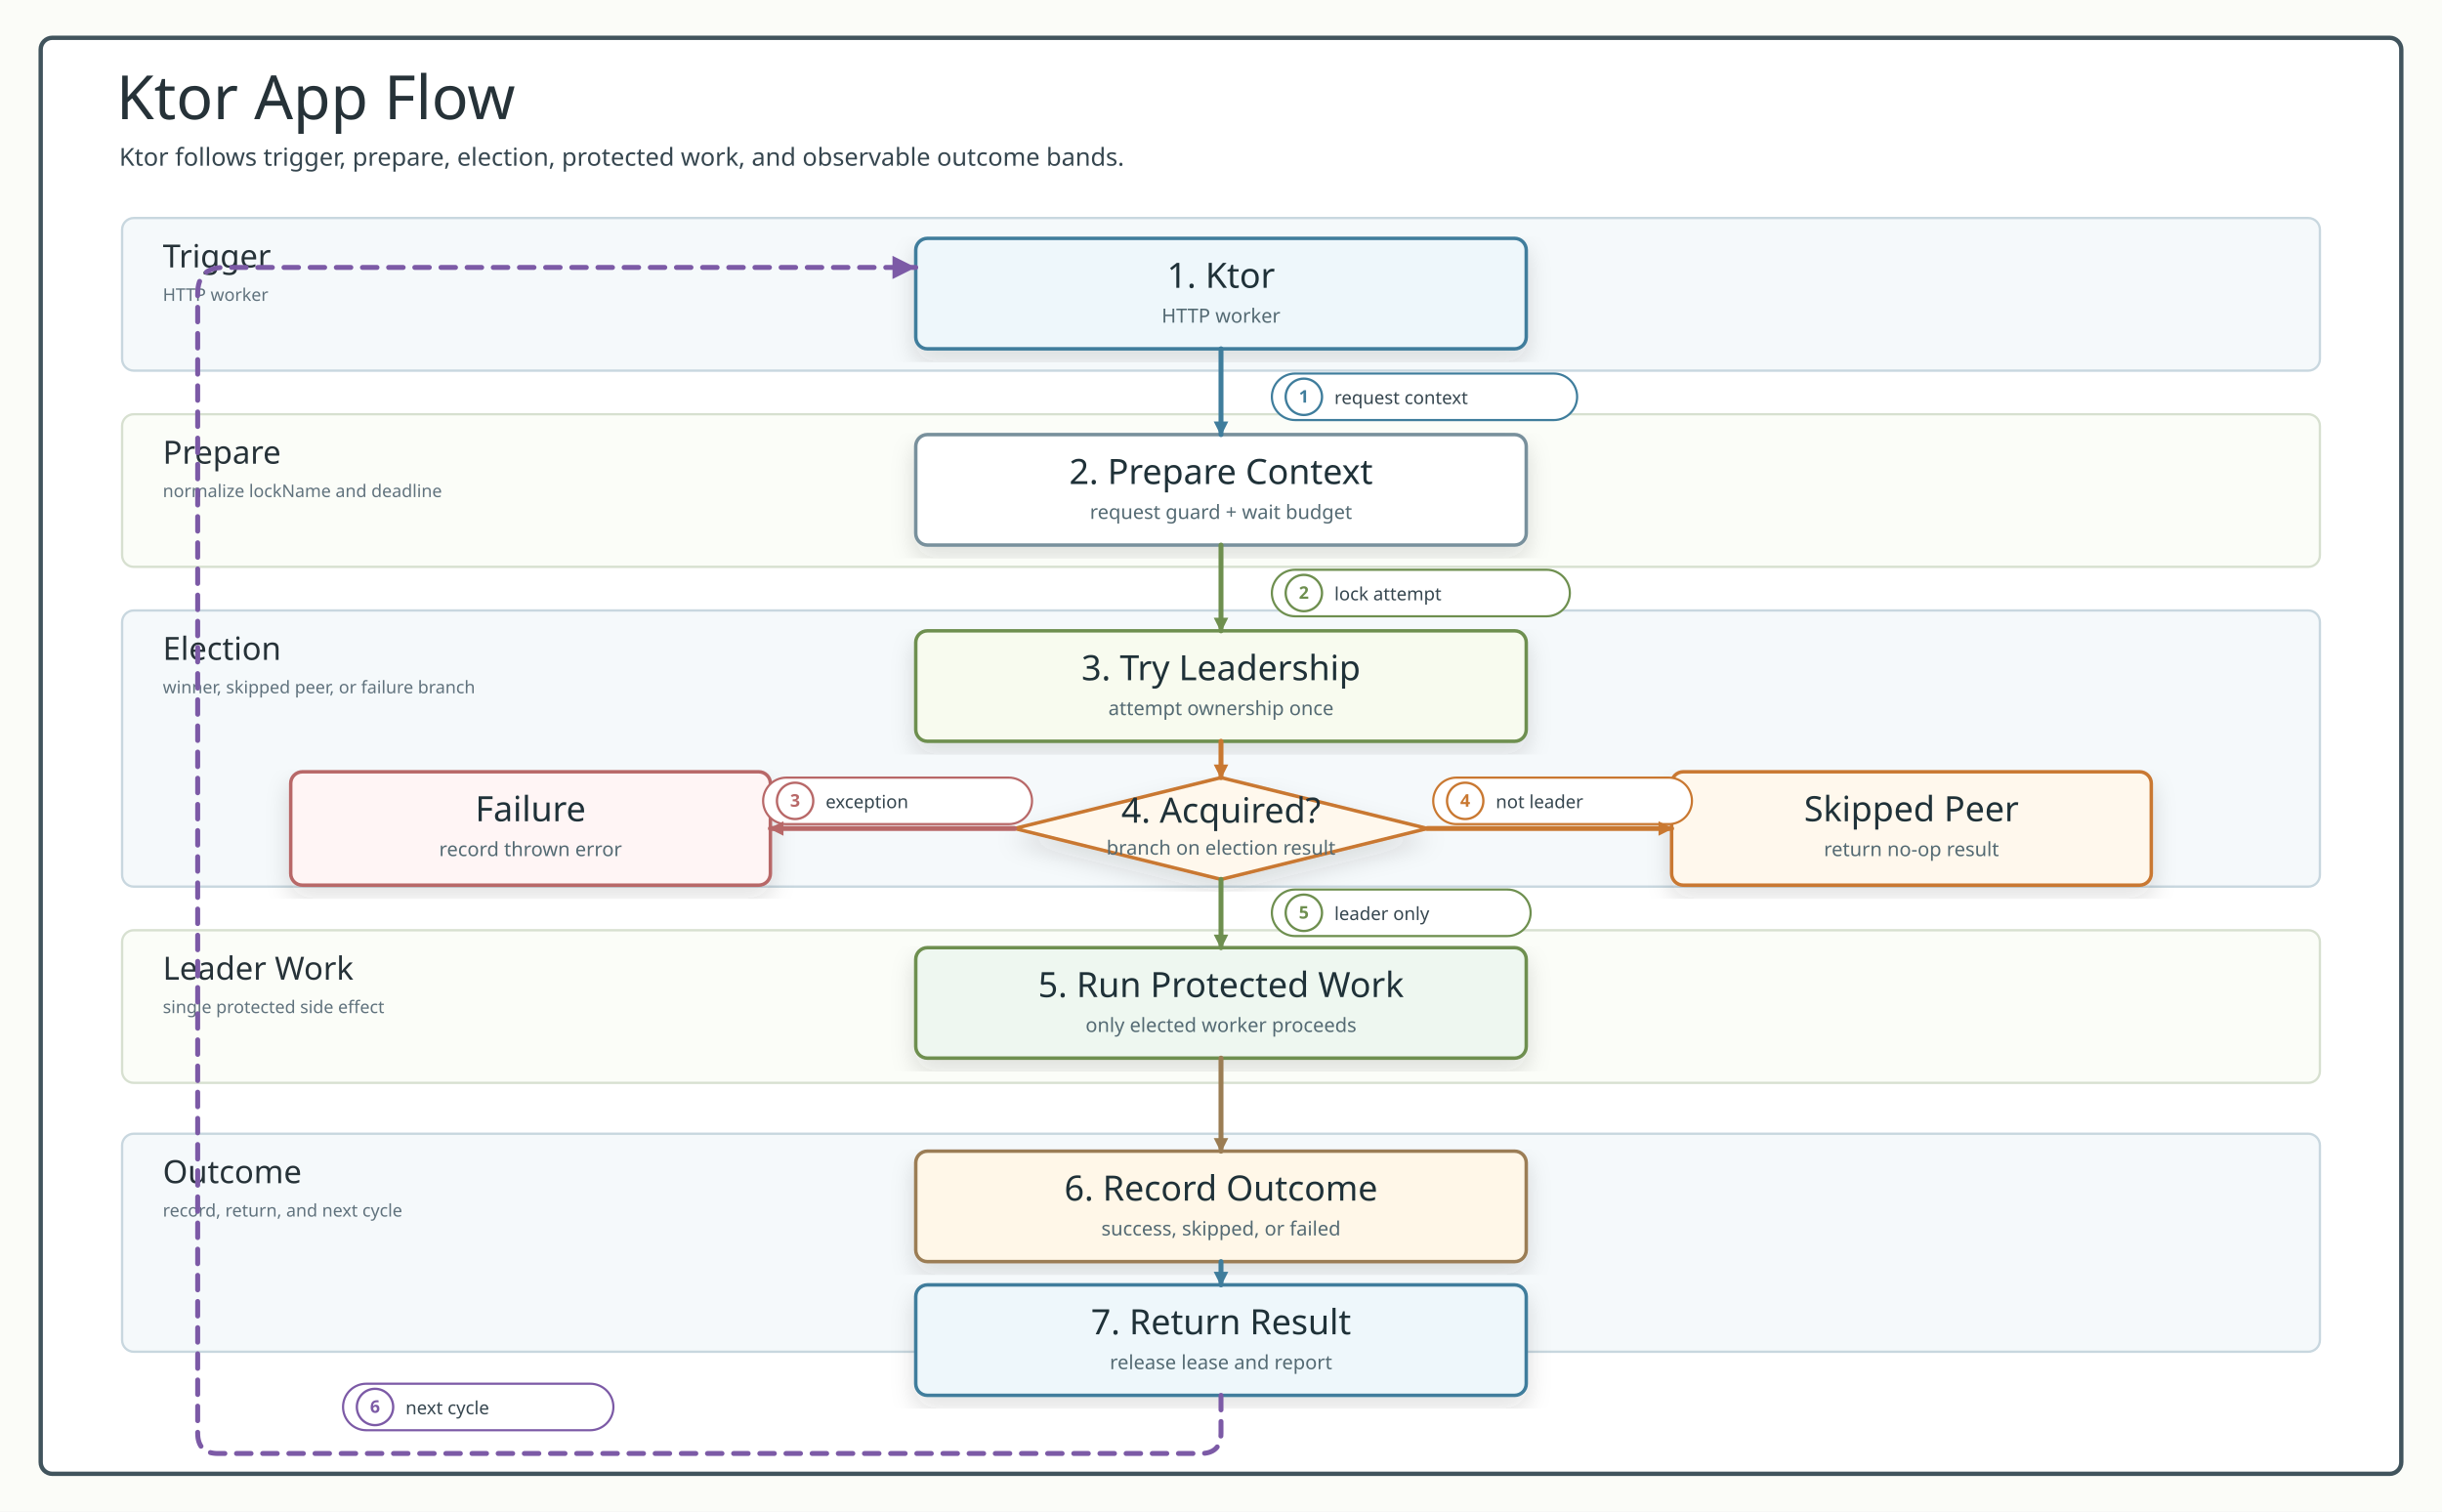
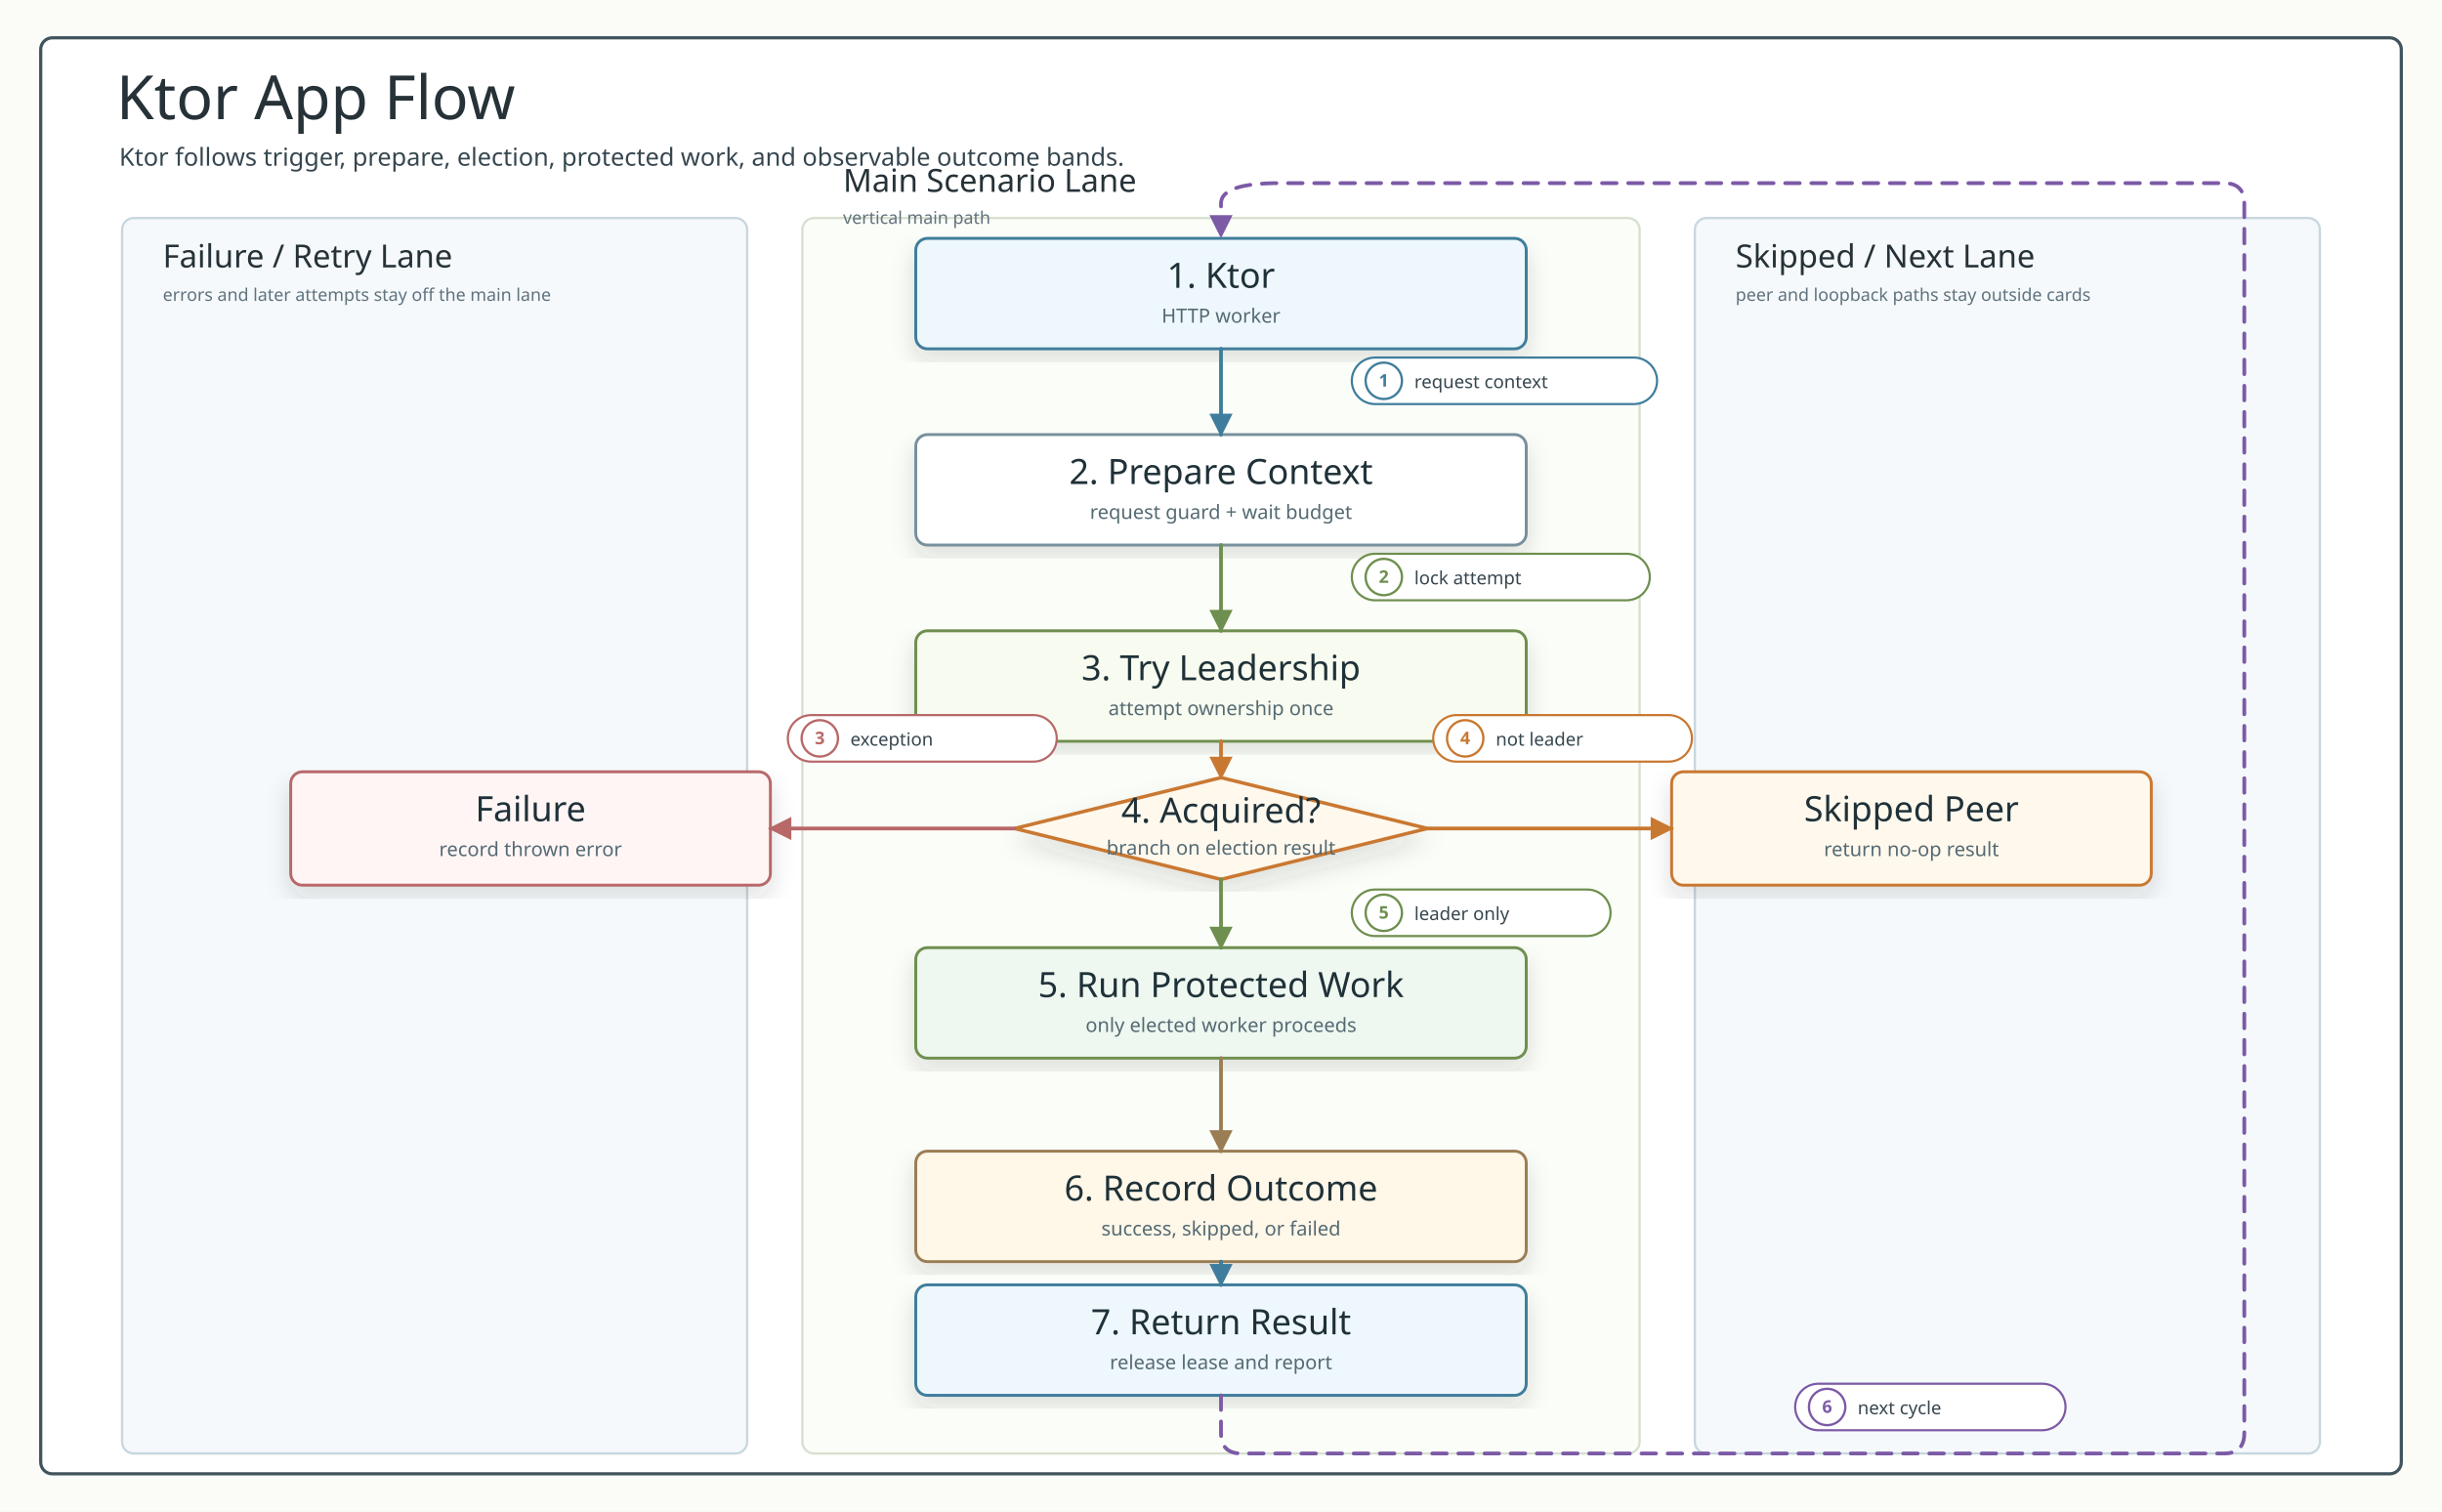
<svg xmlns="http://www.w3.org/2000/svg" width="1680" height="1040" viewBox="0 0 1680 1040" role="img" aria-labelledby="title desc">
  <defs>
    <filter id="softShadow" x="-12%" y="-12%" width="124%" height="124%">
      <feDropShadow dx="0" dy="8" stdDeviation="8" flood-color="#263238" flood-opacity="0.14" />
    </filter>
    <style>
      .canvas { fill: #fbfcf8; }
-       .frame { fill: #ffffff; stroke: #41545d; stroke-width: 3; }
+       .frame { fill: #ffffff; stroke: #41545d; stroke-width: 2.2; }
      .title { font-family: "Architects Daughter"; font-size: 42px; fill: #263238; }
      .subtitle, .small, .labelText, .detail, .footer, .msg, .note { font-family: "Comic Mono"; fill: #36464f; }
      .subtitle { font-size: 17px; }
      .footer { font-size: 13px; fill: #60727d; }
      .band { fill: #f5f9fb; stroke: #c8d7df; stroke-width: 1.6; }
      .bandAlt { fill: #fbfdf8; stroke: #d7e0d0; stroke-width: 1.6; }
      .bandTitle { font-family: "Architects Daughter"; font-size: 22px; fill: #263238; }
      .bandHint { font-family: "Comic Mono"; font-size: 12px; fill: #60727d; }
-       .card { filter: url(#softShadow); stroke-width: 2.4; rx: 8; }
+       .card { filter: url(#softShadow); stroke-width: 2; rx: 8; }
      .cardTitle { font-family: "Architects Daughter"; font-size: 24px; fill: #1f3138; }
      .detail { font-size: 13.5px; fill: #546a73; }
-       .edge { fill: none; stroke-width: 3.4; stroke-linecap: round; stroke-linejoin: round; }
+       .edge { fill: none; stroke-width: 2.6; stroke-linecap: round; stroke-linejoin: round; }
      .edgeThin { fill: none; stroke-width: 3; stroke-linecap: round; stroke-linejoin: round; }
      .dash { stroke-dasharray: 10 8; }
      .pill { fill: #ffffff; stroke-width: 1.5; }
      .labelText { font-size: 12.5px; }
      .badgeText { font-family: "Comic Mono"; font-size: 12px; font-weight: 700; }
      .header { fill: #ffffff; stroke: #546e7a; stroke-width: 2.2; }
      .participant { font-family: "Architects Daughter"; font-size: 20px; fill: #1f3138; }
      .role { font-family: "Comic Mono"; font-size: 13px; fill: #546a73; }
      .lifeline { stroke: #9aaab1; stroke-width: 2; stroke-dasharray: 7 8; }
      .activation { fill: #e6f2ec; stroke: #5b7e67; stroke-width: 1.7; }
-       .branch { fill: none; stroke: #78909c; stroke-width: 3; stroke-dasharray: 12 8; }
+       .branch { fill: none; stroke: #78909c; stroke-width: 2.4; stroke-dasharray: 12 8; }
    </style>
-     <marker id="arrow-line" viewBox="0 0 10 10" markerUnits="userSpaceOnUse" markerWidth="10" markerHeight="10" refX="9" refY="5" orient="auto">
+     <marker id="arrow-line" viewBox="0 0 10 10" markerUnits="userSpaceOnUse" markerWidth="16" markerHeight="16" refX="9" refY="5" orient="auto">
      <path d="M 0 0 L 10 5 L 0 10 Z" fill="#3f7d9c" stroke="#3f7d9c" stroke-width="0" stroke-dasharray="none" style="stroke-dasharray:none!important" />
    </marker>
-     <marker id="arrow-work" viewBox="0 0 10 10" markerUnits="userSpaceOnUse" markerWidth="10" markerHeight="10" refX="9" refY="5" orient="auto">
+     <marker id="arrow-work" viewBox="0 0 10 10" markerUnits="userSpaceOnUse" markerWidth="16" markerHeight="16" refX="9" refY="5" orient="auto">
      <path d="M 0 0 L 10 5 L 0 10 Z" fill="#6e8f4f" stroke="#6e8f4f" stroke-width="0" stroke-dasharray="none" style="stroke-dasharray:none!important" />
    </marker>
-     <marker id="arrow-return" viewBox="0 0 10 10" markerUnits="userSpaceOnUse" markerWidth="10" markerHeight="10" refX="9" refY="5" orient="auto">
+     <marker id="arrow-return" viewBox="0 0 10 10" markerUnits="userSpaceOnUse" markerWidth="16" markerHeight="16" refX="9" refY="5" orient="auto">
      <path d="M 0 0 L 10 5 L 0 10 Z" fill="#9b7d54" stroke="#9b7d54" stroke-width="0" stroke-dasharray="none" style="stroke-dasharray:none!important" />
    </marker>
-     <marker id="arrow-skip" viewBox="0 0 10 10" markerUnits="userSpaceOnUse" markerWidth="10" markerHeight="10" refX="9" refY="5" orient="auto">
+     <marker id="arrow-skip" viewBox="0 0 10 10" markerUnits="userSpaceOnUse" markerWidth="16" markerHeight="16" refX="9" refY="5" orient="auto">
      <path d="M 0 0 L 10 5 L 0 10 Z" fill="#b86868" stroke="#b86868" stroke-width="0" stroke-dasharray="none" style="stroke-dasharray:none!important" />
    </marker>
-     <marker id="arrow-amber" viewBox="0 0 10 10" markerUnits="userSpaceOnUse" markerWidth="10" markerHeight="10" refX="9" refY="5" orient="auto">
+     <marker id="arrow-amber" viewBox="0 0 10 10" markerUnits="userSpaceOnUse" markerWidth="16" markerHeight="16" refX="9" refY="5" orient="auto">
      <path d="M 0 0 L 10 5 L 0 10 Z" fill="#c97831" stroke="#c97831" stroke-width="0" stroke-dasharray="none" style="stroke-dasharray:none!important" />
    </marker>
-     <marker id="arrow-purple" viewBox="0 0 10 10" markerUnits="userSpaceOnUse" markerWidth="10" markerHeight="10" refX="9" refY="5" orient="auto">
+     <marker id="arrow-purple" viewBox="0 0 10 10" markerUnits="userSpaceOnUse" markerWidth="16" markerHeight="16" refX="9" refY="5" orient="auto">
      <path d="M 0 0 L 10 5 L 0 10 Z" fill="#7c5aa6" stroke="#7c5aa6" stroke-width="0" stroke-dasharray="none" style="stroke-dasharray:none!important" />
    </marker>
-     <marker id="arrow-slate" viewBox="0 0 10 10" markerUnits="userSpaceOnUse" markerWidth="10" markerHeight="10" refX="9" refY="5" orient="auto">
+     <marker id="arrow-slate" viewBox="0 0 10 10" markerUnits="userSpaceOnUse" markerWidth="16" markerHeight="16" refX="9" refY="5" orient="auto">
      <path d="M 0 0 L 10 5 L 0 10 Z" fill="#78909c" stroke="#78909c" stroke-width="0" stroke-dasharray="none" style="stroke-dasharray:none!important" />
    </marker>
  </defs>
  <rect width="1680" height="1040" class="canvas" />
  <rect x="28" y="26" width="1624" height="988" rx="8" class="frame" />
  <text x="80" y="82" class="title">Ktor App Flow</text>
  <text x="82" y="114" class="subtitle">Ktor follows trigger, prepare, election, protected work, and observable outcome bands.</text>
-   <rect x="84" y="150" width="1512" height="105" rx="8" class="band" />
-   <text x="112" y="184" class="bandTitle">Trigger</text>
-   <text x="112" y="207" class="bandHint">HTTP worker</text>
-   <rect x="84" y="285" width="1512" height="105" rx="8" class="bandAlt" />
-   <text x="112" y="319" class="bandTitle">Prepare</text>
-   <text x="112" y="342" class="bandHint">normalize lockName and deadline</text>
-   <rect x="84" y="420" width="1512" height="190" rx="8" class="band" />
-   <text x="112" y="454" class="bandTitle">Election</text>
-   <text x="112" y="477" class="bandHint">winner, skipped peer, or failure branch</text>
-   <rect x="84" y="640" width="1512" height="105" rx="8" class="bandAlt" />
-   <text x="112" y="674" class="bandTitle">Leader Work</text>
-   <text x="112" y="697" class="bandHint">single protected side effect</text>
-   <rect x="84" y="780" width="1512" height="150" rx="8" class="band" />
-   <text x="112" y="814" class="bandTitle">Outcome</text>
-   <text x="112" y="837" class="bandHint">record, return, and next cycle</text>
+   <rect x="84" y="150" width="430" height="850" rx="8" class="band" />
+   <text x="112" y="184" class="bandTitle">Failure / Retry Lane</text>
+   <text x="112" y="207" class="bandHint">errors and later attempts stay off the main lane</text>
+   <rect x="552" y="150" width="576" height="850" rx="8" class="bandAlt" />
+   <text x="580" y="132" class="bandTitle">Main Scenario Lane</text>
+   <text x="580" y="154" class="bandHint">vertical main path</text>
+   <rect x="1166" y="150" width="430" height="850" rx="8" class="band" />
+   <text x="1194" y="184" class="bandTitle">Skipped / Next Lane</text>
+   <text x="1194" y="207" class="bandHint">peer and loopback paths stay outside cards</text>
  <g>
    <rect x="630" y="164" width="420" height="76" rx="8" class="card" fill="#eef7fb" stroke="#3f7d9c" />
    <text x="840" y="198" text-anchor="middle" class="cardTitle">1. Ktor</text>
    <text x="840" y="222" text-anchor="middle" class="detail">HTTP worker</text>
  </g>
  <g>
    <rect x="630" y="299" width="420" height="76" rx="8" class="card" fill="#ffffff" stroke="#78909c" />
    <text x="840" y="333" text-anchor="middle" class="cardTitle">2. Prepare Context</text>
    <text x="840" y="357" text-anchor="middle" class="detail">request guard + wait budget</text>
  </g>
  <g>
    <rect x="630" y="434" width="420" height="76" rx="8" class="card" fill="#f8fbef" stroke="#6e8f4f" />
    <text x="840" y="468" text-anchor="middle" class="cardTitle">3. Try Leadership</text>
    <text x="840" y="492" text-anchor="middle" class="detail">attempt ownership once</text>
  </g>
  <polygon points="840,535 982,570 840,605 698,570" fill="#fff8ed" stroke="#c97831" stroke-width="2.4" filter="url(#softShadow)" />
  <text x="840" y="566" text-anchor="middle" class="cardTitle">4. Acquired?</text>
  <text x="840" y="588" text-anchor="middle" class="detail">branch on election result</text>
  <g>
    <rect x="200" y="531" width="330" height="78" rx="8" class="card" fill="#fff5f5" stroke="#b86868" />
    <text x="365" y="565" text-anchor="middle" class="cardTitle">Failure</text>
    <text x="365" y="589" text-anchor="middle" class="detail">record thrown error</text>
  </g>
  <g>
    <rect x="1150" y="531" width="330" height="78" rx="8" class="card" fill="#fff8ed" stroke="#c97831" />
    <text x="1315" y="565" text-anchor="middle" class="cardTitle">Skipped Peer</text>
    <text x="1315" y="589" text-anchor="middle" class="detail">return no-op result</text>
  </g>
  <g>
    <rect x="630" y="652" width="420" height="76" rx="8" class="card" fill="#eef7f0" stroke="#6e8f4f" />
    <text x="840" y="686" text-anchor="middle" class="cardTitle">5. Run Protected Work</text>
    <text x="840" y="710" text-anchor="middle" class="detail">only elected worker proceeds</text>
  </g>
  <g>
    <rect x="630" y="792" width="420" height="76" rx="8" class="card" fill="#fff7e8" stroke="#9b7d54" />
    <text x="840" y="826" text-anchor="middle" class="cardTitle">6. Record Outcome</text>
    <text x="840" y="850" text-anchor="middle" class="detail">success, skipped, or failed</text>
  </g>
  <g>
    <rect x="630" y="884" width="420" height="76" rx="8" class="card" fill="#eef7fb" stroke="#3f7d9c" />
    <text x="840" y="918" text-anchor="middle" class="cardTitle">7. Return Result</text>
    <text x="840" y="942" text-anchor="middle" class="detail">release lease and report</text>
  </g>
  <g>
-     <rect x="875" y="257" width="210" height="32" rx="16" class="pill" stroke="#3f7d9c" />
-     <circle cx="897" cy="273" r="12.5" fill="#fff" stroke="#3f7d9c" stroke-width="1.6" />
-     <text x="897" y="277" text-anchor="middle" class="badgeText" fill="#3f7d9c">1</text>
-     <text x="918" y="278" class="labelText" fill="#3f7d9c">request context</text>
+     <rect x="930" y="246" width="210" height="32" rx="16" class="pill" stroke="#3f7d9c" />
+     <circle cx="952" cy="262" r="12.5" fill="#fff" stroke="#3f7d9c" stroke-width="1.6" />
+     <text x="952" y="266" text-anchor="middle" class="badgeText" fill="#3f7d9c">1</text>
+     <text x="973" y="267" class="labelText" fill="#3f7d9c">request context</text>
  </g>
  <path d="M 840 240 L 840 299" class="edge" stroke="#3f7d9c" marker-end="url(#arrow-line)" />
  <g>
-     <rect x="875" y="392" width="205" height="32" rx="16" class="pill" stroke="#6e8f4f" />
-     <circle cx="897" cy="408" r="12.5" fill="#fff" stroke="#6e8f4f" stroke-width="1.6" />
-     <text x="897" y="412" text-anchor="middle" class="badgeText" fill="#6e8f4f">2</text>
-     <text x="918" y="413" class="labelText" fill="#6e8f4f">lock attempt</text>
+     <rect x="930" y="381" width="205" height="32" rx="16" class="pill" stroke="#6e8f4f" />
+     <circle cx="952" cy="397" r="12.5" fill="#fff" stroke="#6e8f4f" stroke-width="1.6" />
+     <text x="952" y="401" text-anchor="middle" class="badgeText" fill="#6e8f4f">2</text>
+     <text x="973" y="402" class="labelText" fill="#6e8f4f">lock attempt</text>
  </g>
  <path d="M 840 375 L 840 434" class="edge" stroke="#6e8f4f" marker-end="url(#arrow-work)" />
  <path d="M 840 510 L 840 535" class="edge" stroke="#c97831" marker-end="url(#arrow-amber)" />
  <g>
-     <rect x="525" y="535" width="185" height="32" rx="16" class="pill" stroke="#b86868" />
-     <circle cx="547" cy="551" r="12.5" fill="#fff" stroke="#b86868" stroke-width="1.6" />
-     <text x="547" y="555" text-anchor="middle" class="badgeText" fill="#b86868">3</text>
-     <text x="568" y="556" class="labelText" fill="#b86868">exception</text>
+     <rect x="542" y="492" width="185" height="32" rx="16" class="pill" stroke="#b86868" />
+     <circle cx="564" cy="508" r="12.5" fill="#fff" stroke="#b86868" stroke-width="1.6" />
+     <text x="564" y="512" text-anchor="middle" class="badgeText" fill="#b86868">3</text>
+     <text x="585" y="513" class="labelText" fill="#b86868">exception</text>
  </g>
  <path d="M 698 570 L 530 570" class="edge" stroke="#b86868" marker-end="url(#arrow-skip)" />
  <g>
-     <rect x="986" y="535" width="178" height="32" rx="16" class="pill" stroke="#c97831" />
-     <circle cx="1008" cy="551" r="12.5" fill="#fff" stroke="#c97831" stroke-width="1.6" />
-     <text x="1008" y="555" text-anchor="middle" class="badgeText" fill="#c97831">4</text>
-     <text x="1029" y="556" class="labelText" fill="#c97831">not leader</text>
+     <rect x="986" y="492" width="178" height="32" rx="16" class="pill" stroke="#c97831" />
+     <circle cx="1008" cy="508" r="12.5" fill="#fff" stroke="#c97831" stroke-width="1.6" />
+     <text x="1008" y="512" text-anchor="middle" class="badgeText" fill="#c97831">4</text>
+     <text x="1029" y="513" class="labelText" fill="#c97831">not leader</text>
  </g>
  <path d="M 982 570 L 1150 570" class="edge" stroke="#c97831" marker-end="url(#arrow-amber)" />
  <g>
-     <rect x="875" y="612" width="178" height="32" rx="16" class="pill" stroke="#6e8f4f" />
-     <circle cx="897" cy="628" r="12.5" fill="#fff" stroke="#6e8f4f" stroke-width="1.6" />
-     <text x="897" y="632" text-anchor="middle" class="badgeText" fill="#6e8f4f">5</text>
-     <text x="918" y="633" class="labelText" fill="#6e8f4f">leader only</text>
+     <rect x="930" y="612" width="178" height="32" rx="16" class="pill" stroke="#6e8f4f" />
+     <circle cx="952" cy="628" r="12.5" fill="#fff" stroke="#6e8f4f" stroke-width="1.6" />
+     <text x="952" y="632" text-anchor="middle" class="badgeText" fill="#6e8f4f">5</text>
+     <text x="973" y="633" class="labelText" fill="#6e8f4f">leader only</text>
  </g>
  <path d="M 840 605 L 840 652" class="edge" stroke="#6e8f4f" marker-end="url(#arrow-work)" />
  <path d="M 840 728 L 840 792" class="edge" stroke="#9b7d54" marker-end="url(#arrow-return)" />
  <path d="M 840 868 L 840 884" class="edge" stroke="#3f7d9c" marker-end="url(#arrow-line)" />
  <g>
-     <rect x="236" y="952" width="186" height="32" rx="16" class="pill" stroke="#7c5aa6" />
-     <circle cx="258" cy="968" r="12.5" fill="#fff" stroke="#7c5aa6" stroke-width="1.6" />
-     <text x="258" y="972" text-anchor="middle" class="badgeText" fill="#7c5aa6">6</text>
-     <text x="279" y="973" class="labelText" fill="#7c5aa6">next cycle</text>
+     <rect x="1235" y="952" width="186" height="32" rx="16" class="pill" stroke="#7c5aa6" />
+     <circle cx="1257" cy="968" r="12.5" fill="#fff" stroke="#7c5aa6" stroke-width="1.6" />
+     <text x="1257" y="972" text-anchor="middle" class="badgeText" fill="#7c5aa6">6</text>
+     <text x="1278" y="973" class="labelText" fill="#7c5aa6">next cycle</text>
  </g>
-   <path d="M 840 960 L 840 986 Q 840 1000 826 1000 L 150 1000 Q 136 1000 136 986 L 136 202 Q 136 184 154 184 L 630 184" class="edge dash" stroke="#7c5aa6" />
-   <polygon points="630,184 614,176 614,192" fill="#7c5aa6" stroke="#7c5aa6" stroke-width="0" stroke-dasharray="none" style="stroke-dasharray:none!important" />
+   <path d="M 840 960 L 840 986 Q 840 1000 854 1000 L 1530 1000 Q 1544 1000 1544 986 L 1544 140 Q 1544 126 1530 126 L 880 126 Q 840 126 840 140 L 840 164" class="edge dash" stroke="#7c5aa6" />
+   <polygon points="840,164 832,148 848,148" fill="#7c5aa6" stroke="#7c5aa6" stroke-width="0" stroke-dasharray="none" style="stroke-dasharray:none!important" />
</svg>
